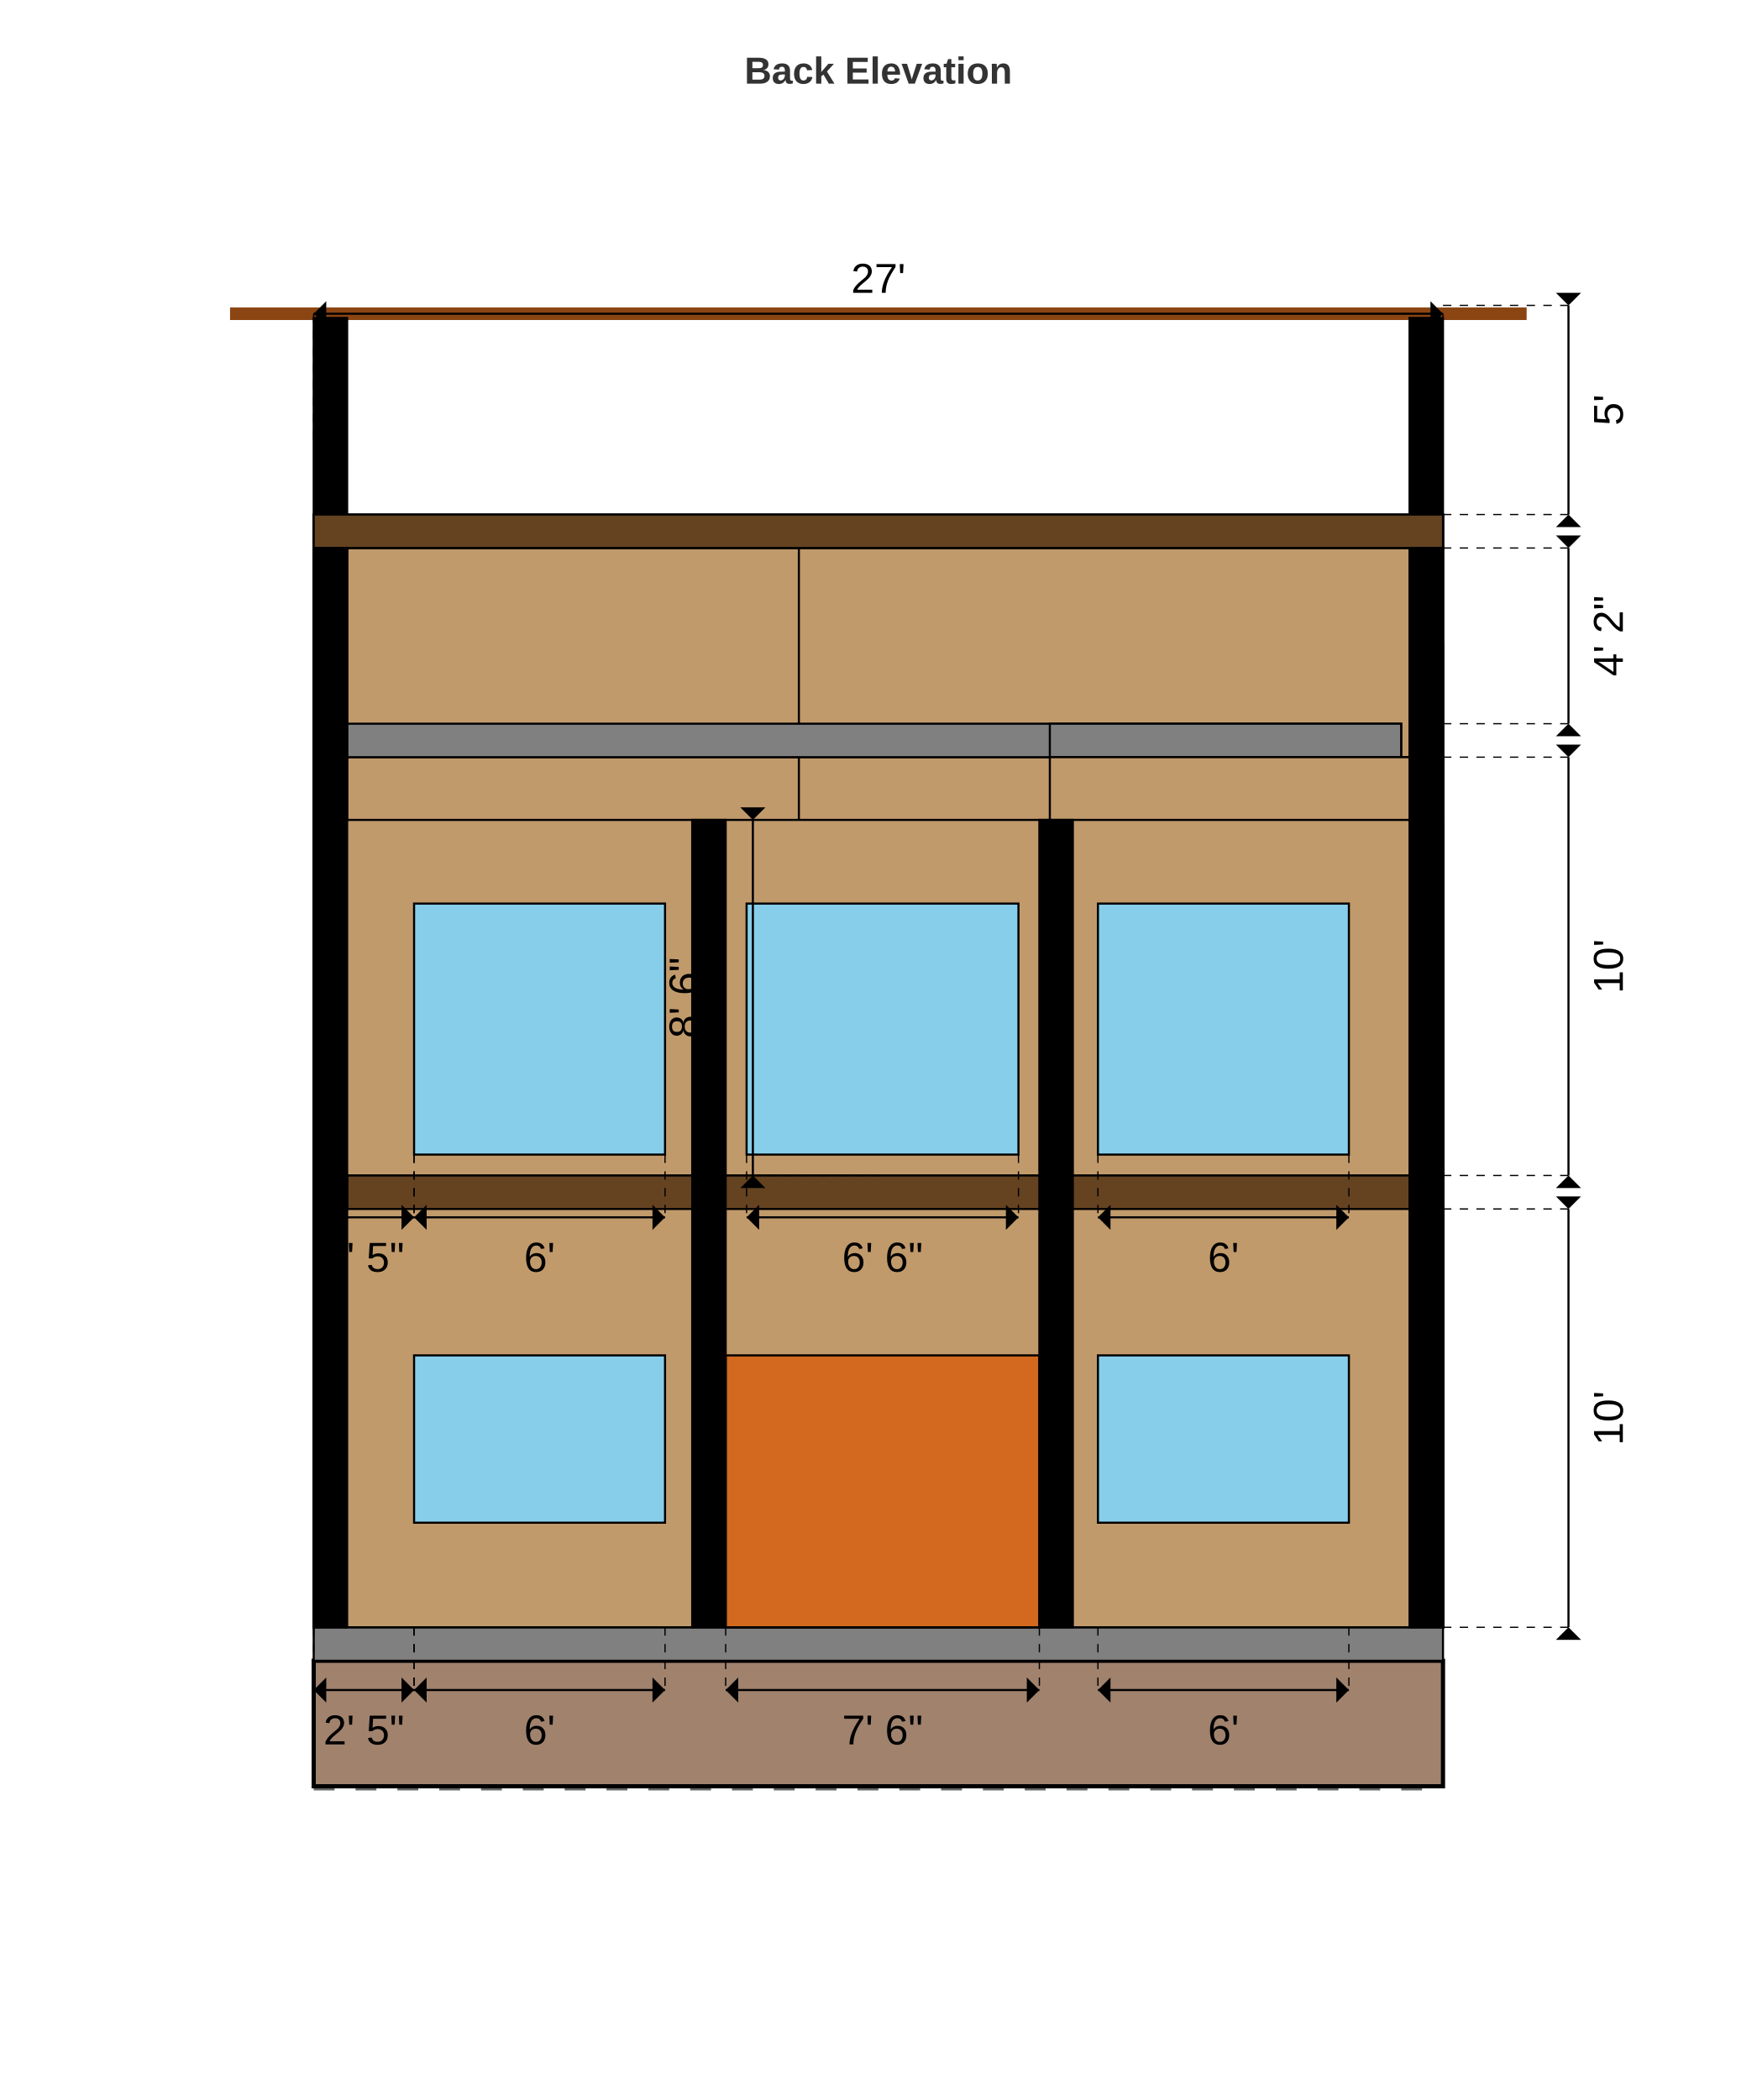
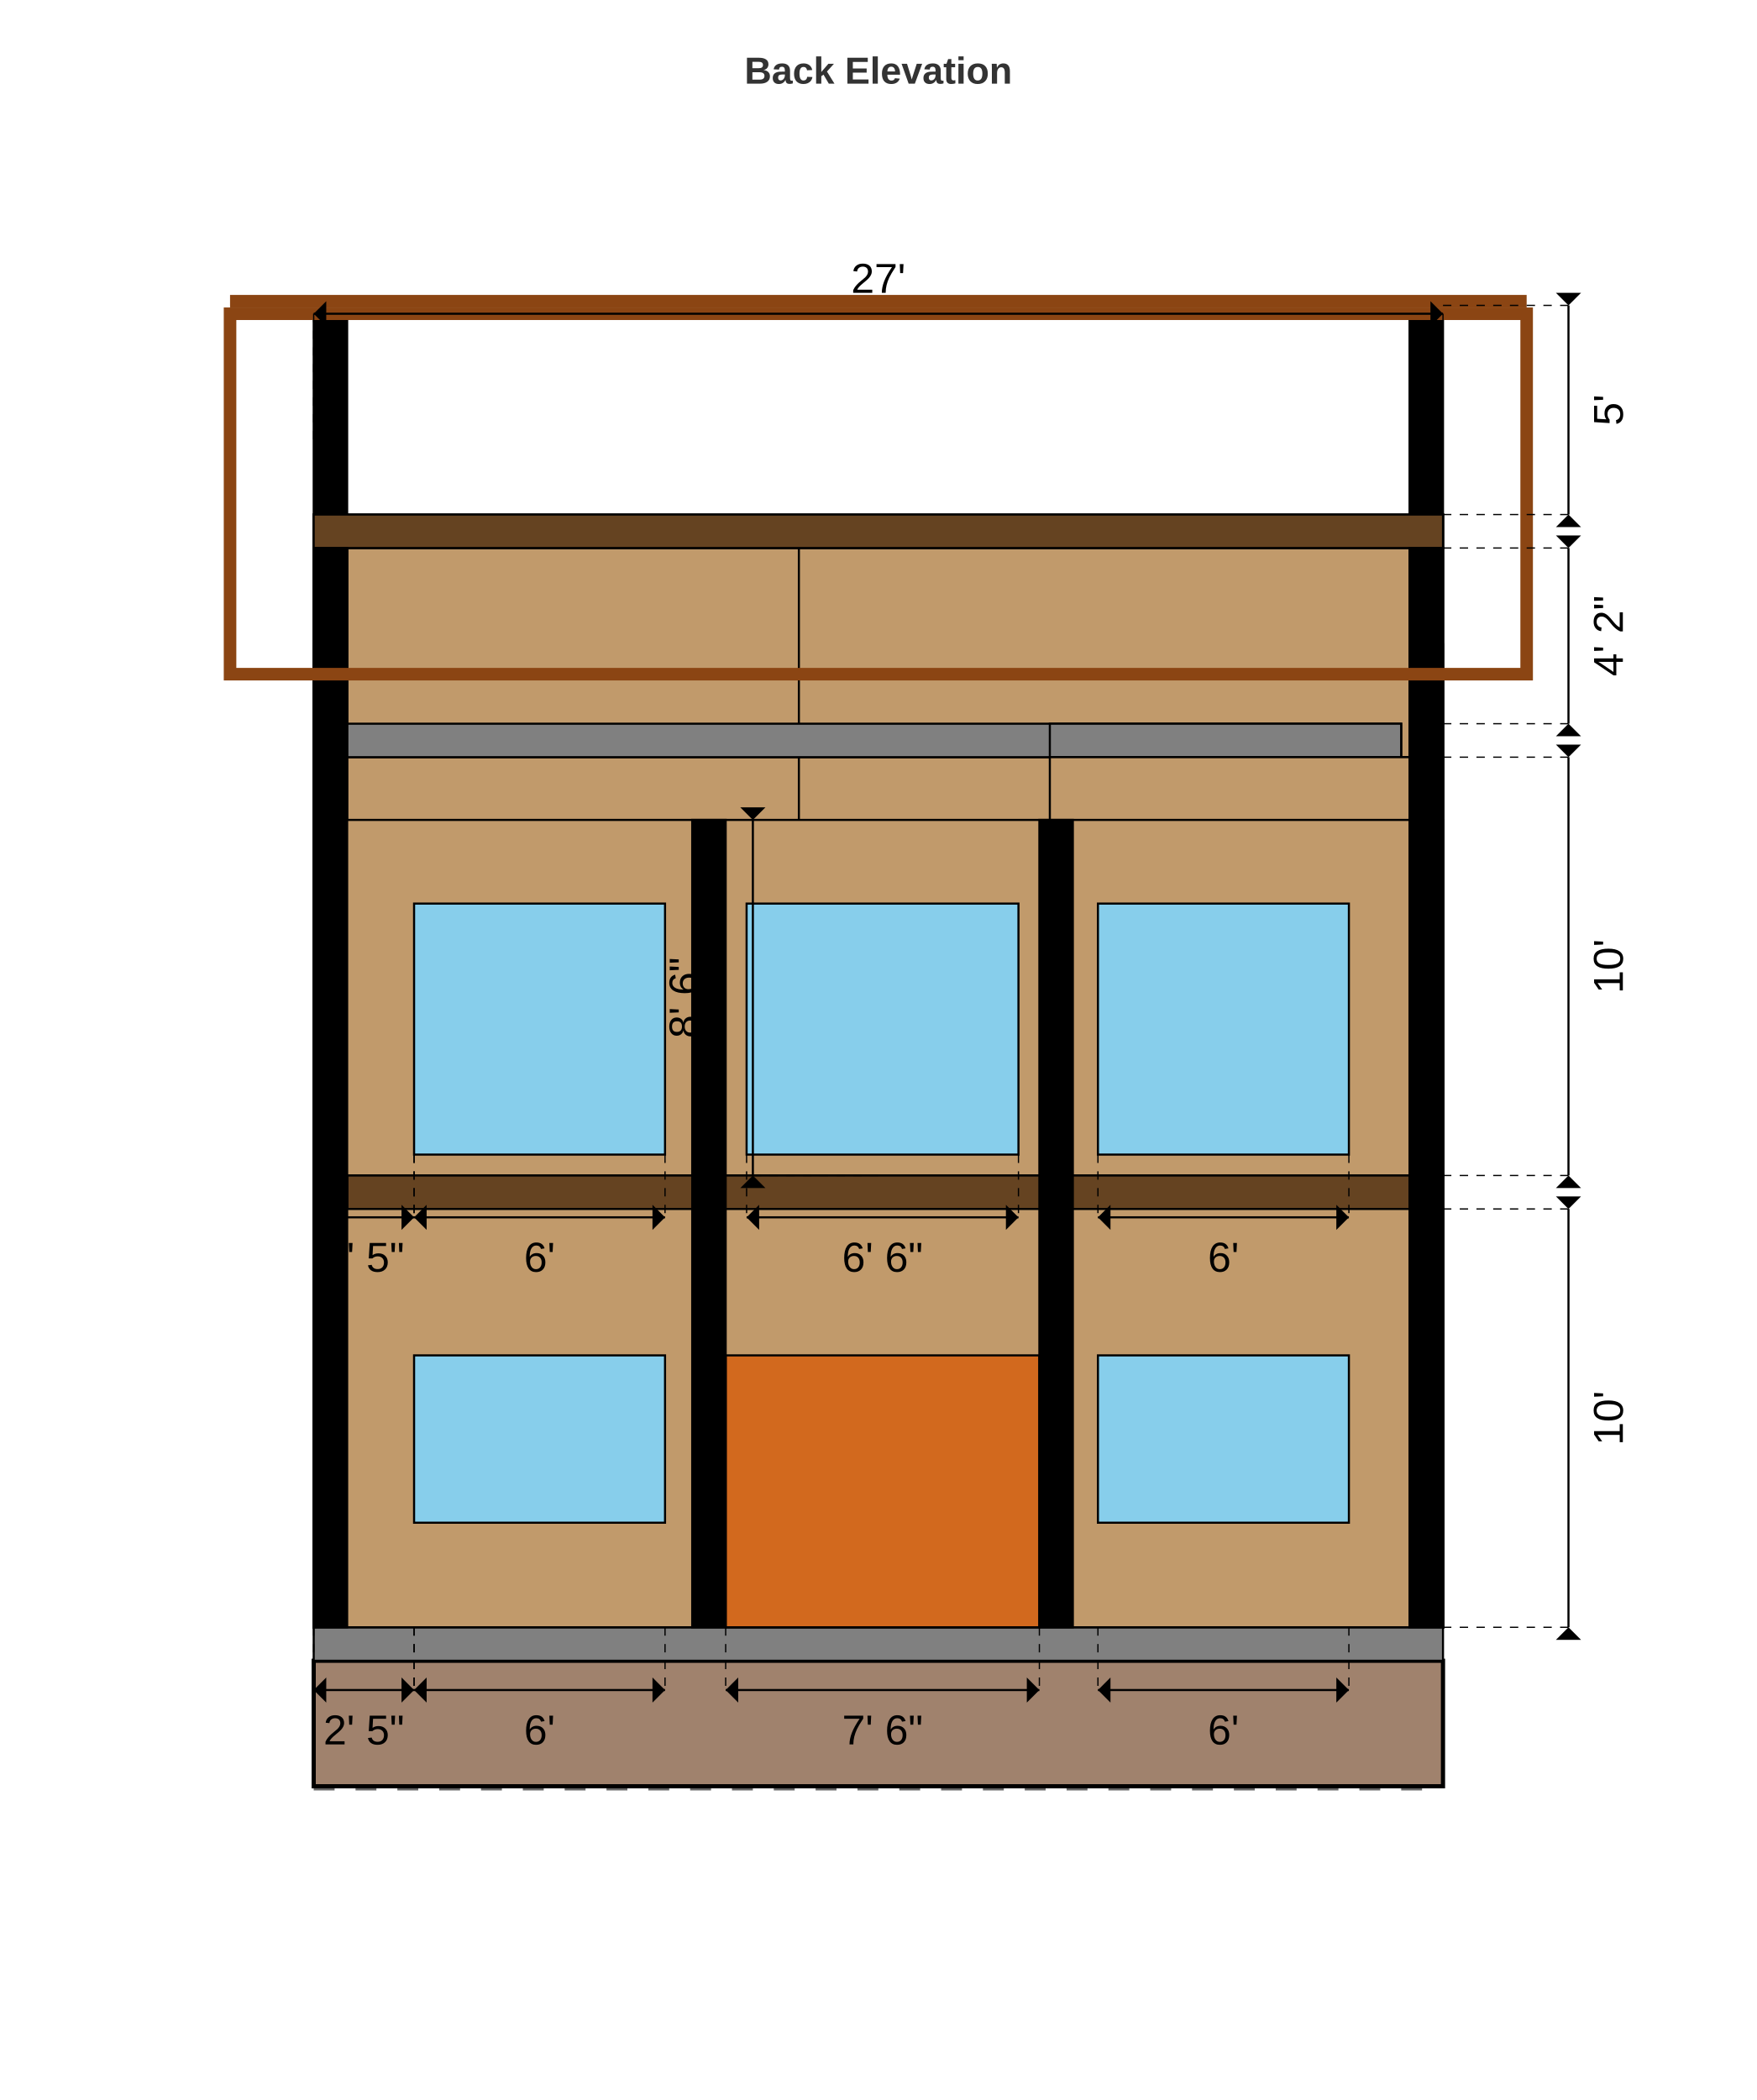
<svg xmlns="http://www.w3.org/2000/svg" width="840.0" height="1004.0" viewBox="0 0 840.0 1004.0">
  <defs>
    <style>
        text { font-family: Arial, sans-serif; }
    </style>
  </defs>
  <g transform="translate(150, 210) scale(2.0, 2.0)">
    <line x1="0" y1="322.0" x2="270" y2="322.0" stroke="#666" stroke-width="2" stroke-dasharray="5,5" />
    <rect x="0" y="292.0" width="270" height="30.0" fill="#A0826D" stroke="#000" stroke-width="1" />
-     <line x1="-20" y1="-30.0" x2="290" y2="-30.0" stroke="#8B4513" stroke-width="3" />
    <rect x="0" y="254.0" width="270" height="30.0" fill="#C19A6B" stroke="#000" stroke-width="0.5" />
    <rect x="110" y="214.0" width="50" height="70.0" fill="#D2691E" stroke="#000" stroke-width="0.5" />
    <rect x="0" y="146.0" width="270" height="30.0" fill="#C19A6B" stroke="#000" stroke-width="0.5" />
    <rect x="0.0" y="49.0" width="8" height="235.0" fill="#000" stroke="#000" stroke-width="0.5" />
    <rect x="102.0" y="49.0" width="8" height="235.0" fill="#000" stroke="#000" stroke-width="0.5" />
    <rect x="160.0" y="49.0" width="8" height="235.0" fill="#000" stroke="#000" stroke-width="0.5" />
    <rect x="262.0" y="49.0" width="8" height="235.0" fill="#000" stroke="#000" stroke-width="0.5" />
    <rect x="0" y="184.0" width="124" height="100.0" fill="#C19A6B" stroke="#000" stroke-width="0.5" />
    <rect x="35" y="219.0" width="50" height="40.0" fill="#87CEEB" stroke="#000" stroke-width="0.5" />
    <rect x="116" y="184.0" width="154" height="100.0" fill="#C19A6B" stroke="#000" stroke-width="0.5" />
    <rect x="124" y="219.0" width="30" height="65.0" fill="#D2691E" stroke="#000" stroke-width="0.5" />
    <rect x="187" y="219.0" width="50" height="40.0" fill="#87CEEB" stroke="#000" stroke-width="0.5" />
    <rect x="0" y="26.0" width="124" height="150.0" fill="#C19A6B" stroke="#000" stroke-width="0.5" />
    <rect x="25" y="106.0" width="80" height="65.0" fill="#87CEEB" stroke="#000" stroke-width="0.5" />
    <rect x="116" y="26.0" width="154" height="150.0" fill="#C19A6B" stroke="#000" stroke-width="0.5" />
    <rect x="135" y="106.0" width="80" height="65.0" fill="#87CEEB" stroke="#000" stroke-width="0.5" />
    <rect x="0" y="18.0" width="270" height="8.0" fill="#654321" stroke="#000" stroke-width="0.5" />
    <rect x="0.0" y="26.0" width="8" height="258.0" fill="#000" stroke="#000" stroke-width="0.5" />
    <rect x="262.0" y="26.0" width="8" height="258.0" fill="#000" stroke="#000" stroke-width="0.5" />
    <rect x="0" y="184.0" width="124" height="100.0" fill="#C19A6B" stroke="#000" stroke-width="0.5" />
    <rect x="90" y="219.0" width="30" height="65.0" fill="#D2691E" stroke="#000" stroke-width="0.5" />
    <rect x="116" y="184.0" width="154" height="100.0" fill="#C19A6B" stroke="#000" stroke-width="0.5" />
    <rect x="124" y="219.0" width="30" height="65.0" fill="#D2691E" stroke="#000" stroke-width="0.5" />
    <rect x="0" y="76.0" width="124" height="100.0" fill="#C19A6B" stroke="#000" stroke-width="0.5" />
    <rect x="90" y="111.0" width="30" height="65.0" fill="#D2691E" stroke="#000" stroke-width="0.5" />
    <rect x="116" y="76.0" width="154" height="100.0" fill="#C19A6B" stroke="#000" stroke-width="0.5" />
    <rect x="124" y="111.0" width="30" height="65.0" fill="#D2691E" stroke="#000" stroke-width="0.5" />
    <rect x="0.0" y="-29.0" width="8" height="313.0" fill="#000" stroke="#000" stroke-width="0.5" />
    <rect x="262.0" y="-29.0" width="8" height="313.0" fill="#000" stroke="#000" stroke-width="0.5" />
    <rect x="8" y="68.0" width="252" height="8.0" fill="#808080" stroke="#000" stroke-width="0.5" />
    <rect x="0" y="176.0" width="270" height="8.0" fill="#808080" stroke="#000" stroke-width="0.5" />
    <rect x="0" y="18.0" width="8" height="8.0" fill="#654321" stroke="#000" stroke-width="0.5" />
    <rect x="262" y="18.0" width="8" height="8.0" fill="#654321" stroke="#000" stroke-width="0.5" />
    <rect x="136" y="184.0" width="40" height="100.0" fill="#C19A6B" stroke="#000" stroke-width="0.5" />
    <rect x="0" y="18.0" width="270" height="8.0" fill="#654321" stroke="#000" stroke-width="0.5" />
    <rect x="176" y="68.0" width="84" height="8.0" fill="#808080" stroke="#000" stroke-width="0.5" />
    <rect x="176" y="184.0" width="94" height="100.0" fill="#C19A6B" stroke="#000" stroke-width="0.5" />
    <rect x="176" y="76.0" width="94" height="100.0" fill="#C19A6B" stroke="#000" stroke-width="0.5" />
    <rect x="40.0" y="184.0" width="8" height="100.0" fill="#000" stroke="#000" stroke-width="0.5" />
    <rect x="0.0" y="26.0" width="8" height="258.0" fill="#000" stroke="#000" stroke-width="0.5" />
    <rect x="262.0" y="26.0" width="8" height="258.0" fill="#000" stroke="#000" stroke-width="0.5" />
    <rect x="40" y="176.0" width="230" height="8.0" fill="#808080" stroke="#000" stroke-width="0.5" />
    <g class="staircase-elevation">
      <line x1="8.0" y1="284.0" x2="8.0" y2="279.0" stroke="#000" stroke-width="0.5" />
      <line x1="8.0" y1="279.0" x2="9.5" y2="279.0" stroke="#000" stroke-width="0.5" />
      <rect x="8.0" y="279.0" width="1.5" height="5.0" fill="#C19A6B" opacity="0.7" />
      <line x1="9.5" y1="279.0" x2="9.5" y2="274.0" stroke="#000" stroke-width="0.5" />
      <line x1="9.5" y1="274.0" x2="11.0" y2="274.0" stroke="#000" stroke-width="0.5" />
      <rect x="9.5" y="274.0" width="1.5" height="5.0" fill="#C19A6B" opacity="0.7" />
      <line x1="11.0" y1="274.0" x2="11.0" y2="269.0" stroke="#000" stroke-width="0.5" />
      <line x1="11.0" y1="269.0" x2="12.5" y2="269.0" stroke="#000" stroke-width="0.5" />
      <rect x="11.0" y="269.0" width="1.5" height="5.0" fill="#C19A6B" opacity="0.7" />
      <line x1="12.5" y1="269.0" x2="12.5" y2="264.0" stroke="#000" stroke-width="0.5" />
      <line x1="12.5" y1="264.0" x2="14.0" y2="264.0" stroke="#000" stroke-width="0.5" />
      <rect x="12.5" y="264.0" width="1.5" height="5.0" fill="#C19A6B" opacity="0.7" />
      <line x1="14.0" y1="264.0" x2="14.0" y2="259.0" stroke="#000" stroke-width="0.5" />
      <line x1="14.0" y1="259.0" x2="15.5" y2="259.0" stroke="#000" stroke-width="0.5" />
      <rect x="14.0" y="259.0" width="1.5" height="5.0" fill="#C19A6B" opacity="0.7" />
      <line x1="15.5" y1="259.0" x2="15.5" y2="254.0" stroke="#000" stroke-width="0.5" />
      <line x1="15.5" y1="254.0" x2="17.0" y2="254.0" stroke="#000" stroke-width="0.5" />
      <rect x="15.5" y="254.0" width="1.5" height="5.0" fill="#C19A6B" opacity="0.7" />
      <line x1="17.0" y1="254.0" x2="17.0" y2="249.0" stroke="#000" stroke-width="0.5" />
      <line x1="17.0" y1="249.0" x2="18.5" y2="249.0" stroke="#000" stroke-width="0.5" />
      <rect x="17.0" y="249.0" width="1.5" height="5.0" fill="#C19A6B" opacity="0.7" />
      <line x1="18.5" y1="249.0" x2="18.5" y2="244.0" stroke="#000" stroke-width="0.5" />
      <line x1="18.5" y1="244.0" x2="20.0" y2="244.0" stroke="#000" stroke-width="0.5" />
      <rect x="18.5" y="244.0" width="1.5" height="5.0" fill="#C19A6B" opacity="0.7" />
      <line x1="20.0" y1="244.0" x2="20.0" y2="239.0" stroke="#000" stroke-width="0.5" />
      <line x1="20.0" y1="239.0" x2="21.5" y2="239.0" stroke="#000" stroke-width="0.5" />
      <rect x="20.0" y="239.0" width="1.5" height="5.0" fill="#C19A6B" opacity="0.7" />
      <line x1="21.5" y1="239.0" x2="21.5" y2="234.0" stroke="#000" stroke-width="0.5" />
      <line x1="21.5" y1="234.0" x2="23.0" y2="234.0" stroke="#000" stroke-width="0.5" />
      <rect x="21.5" y="234.0" width="1.5" height="5.0" fill="#C19A6B" opacity="0.7" />
      <line x1="23.0" y1="234.0" x2="23.0" y2="229.0" stroke="#000" stroke-width="0.5" />
      <line x1="23.0" y1="229.0" x2="24.5" y2="229.0" stroke="#000" stroke-width="0.5" />
      <rect x="23.0" y="229.0" width="1.5" height="5.0" fill="#C19A6B" opacity="0.7" />
      <line x1="24.5" y1="229.0" x2="24.5" y2="224.0" stroke="#000" stroke-width="0.5" />
      <line x1="24.5" y1="224.0" x2="26.0" y2="224.0" stroke="#000" stroke-width="0.5" />
      <rect x="24.5" y="224.0" width="1.5" height="5.0" fill="#C19A6B" opacity="0.7" />
      <line x1="26.0" y1="224.0" x2="26.0" y2="219.0" stroke="#000" stroke-width="0.5" />
      <line x1="26.0" y1="219.0" x2="27.5" y2="219.0" stroke="#000" stroke-width="0.5" />
      <rect x="26.0" y="219.0" width="1.5" height="5.0" fill="#C19A6B" opacity="0.7" />
      <line x1="27.5" y1="219.0" x2="27.5" y2="214.0" stroke="#000" stroke-width="0.5" />
      <line x1="27.5" y1="214.0" x2="29.0" y2="214.0" stroke="#000" stroke-width="0.5" />
      <rect x="27.5" y="214.0" width="1.5" height="5.0" fill="#C19A6B" opacity="0.7" />
      <line x1="29.0" y1="214.0" x2="29.0" y2="209.0" stroke="#000" stroke-width="0.5" />
      <line x1="29.0" y1="209.0" x2="30.5" y2="209.0" stroke="#000" stroke-width="0.5" />
      <rect x="29.0" y="209.0" width="1.5" height="5.0" fill="#C19A6B" opacity="0.7" />
      <line x1="30.5" y1="209.0" x2="30.5" y2="204.0" stroke="#000" stroke-width="0.5" />
      <line x1="30.5" y1="204.0" x2="32.0" y2="204.0" stroke="#000" stroke-width="0.5" />
      <rect x="30.5" y="204.0" width="1.5" height="5.0" fill="#C19A6B" opacity="0.7" />
      <line x1="32.0" y1="204.0" x2="32.0" y2="199.0" stroke="#000" stroke-width="0.5" />
      <line x1="32.0" y1="199.0" x2="33.5" y2="199.0" stroke="#000" stroke-width="0.5" />
      <rect x="32.0" y="199.0" width="1.5" height="5.0" fill="#C19A6B" opacity="0.7" />
      <line x1="33.5" y1="199.0" x2="33.5" y2="194.0" stroke="#000" stroke-width="0.5" />
      <line x1="33.5" y1="194.0" x2="35.0" y2="194.0" stroke="#000" stroke-width="0.5" />
      <rect x="33.5" y="194.0" width="1.5" height="5.0" fill="#C19A6B" opacity="0.7" />
      <line x1="35.0" y1="194.0" x2="35.0" y2="189.0" stroke="#000" stroke-width="0.5" />
      <line x1="35.0" y1="189.0" x2="36.5" y2="189.0" stroke="#000" stroke-width="0.5" />
      <rect x="35.0" y="189.0" width="1.5" height="5.0" fill="#C19A6B" opacity="0.7" />
      <line x1="36.5" y1="189.0" x2="36.5" y2="184.0" stroke="#000" stroke-width="0.5" />
      <line x1="36.5" y1="184.0" x2="38.0" y2="184.0" stroke="#000" stroke-width="0.5" />
      <rect x="36.5" y="184.0" width="1.5" height="5.0" fill="#C19A6B" opacity="0.7" />
      <line x1="38.0" y1="184.0" x2="38.0" y2="284.0" stroke="#000" stroke-width="0.5" />
      <line x1="8" y1="284.0" x2="38.0" y2="284.0" stroke="#000" stroke-width="0.5" />
    </g>
    <rect x="0" y="91.0" width="270" height="85.0" fill="#C19A6B" stroke="#000" stroke-width="0.5" />
    <rect x="24" y="111.0" width="60" height="60.0" fill="#87CEEB" stroke="#000" stroke-width="0.5" />
    <rect x="103.5" y="111.0" width="65" height="60.0" fill="#87CEEB" stroke="#000" stroke-width="0.5" />
    <rect x="187.5" y="111.0" width="60" height="60.0" fill="#87CEEB" stroke="#000" stroke-width="0.5" />
    <rect x="8" y="176.0" width="254" height="8.0" fill="#654321" stroke="#000" stroke-width="0.5" />
    <rect x="262" y="176.0" width="8" height="8.0" fill="#654321" stroke="#000" stroke-width="0.5" />
    <rect x="0" y="176.0" width="8" height="8.0" fill="#654321" stroke="#000" stroke-width="0.5" />
    <rect x="0" y="284.0" width="270" height="8.0" fill="#808080" stroke="#000" stroke-width="0.5" />
    <rect x="0" y="184.0" width="270" height="100.0" fill="#C19A6B" stroke="#000" stroke-width="0.5" />
    <rect x="98.5" y="219.0" width="75" height="65.0" fill="#D2691E" stroke="#000" stroke-width="0.5" />
    <rect x="24" y="219.0" width="60" height="40.0" fill="#87CEEB" stroke="#000" stroke-width="0.5" />
    <rect x="187.5" y="219.0" width="60" height="40.0" fill="#87CEEB" stroke="#000" stroke-width="0.5" />
    <rect x="0.0" y="91.0" width="8" height="193.0" fill="#000" stroke="#000" stroke-width="0.5" />
    <rect x="90.5" y="91.0" width="8" height="193.0" fill="#000" stroke="#000" stroke-width="0.5" />
    <rect x="173.5" y="91.0" width="8" height="193.0" fill="#000" stroke="#000" stroke-width="0.5" />
    <rect x="262.0" y="91.0" width="8" height="193.0" fill="#000" stroke="#000" stroke-width="0.5" />
+     <rect x="-20" y="-30.0" width="310" height="86.16" fill="none" stroke="#8B4513" stroke-width="3" />
+     <line x1="-20" y1="-33.0" x2="290" y2="-33.0" stroke="#8B4513" stroke-width="3" />
    <g class="dimension">
      <line x1="300" y1="284.0" x2="300" y2="184.0" stroke="#000" stroke-width="0.5" />
      <line x1="270" y1="284.0" x2="300" y2="284.0" stroke="#000" stroke-width="0.3" stroke-dasharray="2,2" />
      <line x1="270" y1="184.0" x2="300" y2="184.0" stroke="#000" stroke-width="0.3" stroke-dasharray="2,2" />
      <polygon points="300,284.0 297,287.0 303,287.0" fill="#000" />
      <polygon points="300,184.0 297,181.0 303,181.0" fill="#000" />
      <text x="313" y="234.0" text-anchor="middle" font-size="10" fill="#000" transform="rotate(-90 313 234.0)">10'</text>
    </g>
    <g class="dimension">
      <line x1="300" y1="176.0" x2="300" y2="76.0" stroke="#000" stroke-width="0.5" />
      <line x1="270" y1="176.0" x2="300" y2="176.0" stroke="#000" stroke-width="0.3" stroke-dasharray="2,2" />
      <line x1="270" y1="76.0" x2="300" y2="76.0" stroke="#000" stroke-width="0.3" stroke-dasharray="2,2" />
      <polygon points="300,176.0 297,179.0 303,179.0" fill="#000" />
      <polygon points="300,76.0 297,73.0 303,73.0" fill="#000" />
      <text x="313" y="126.0" text-anchor="middle" font-size="10" fill="#000" transform="rotate(-90 313 126.0)">10'</text>
    </g>
    <g class="dimension">
      <line x1="300" y1="68.0" x2="300" y2="26.0" stroke="#000" stroke-width="0.5" />
      <line x1="270" y1="68.0" x2="300" y2="68.0" stroke="#000" stroke-width="0.3" stroke-dasharray="2,2" />
      <line x1="270" y1="26.0" x2="300" y2="26.0" stroke="#000" stroke-width="0.3" stroke-dasharray="2,2" />
      <polygon points="300,68.0 297,71.0 303,71.0" fill="#000" />
      <polygon points="300,26.0 297,23.0 303,23.0" fill="#000" />
      <text x="313" y="47.0" text-anchor="middle" font-size="10" fill="#000" transform="rotate(-90 313 47.0)">4' 2"</text>
    </g>
    <g class="dimension">
      <line x1="300" y1="18.0" x2="300" y2="-32.0" stroke="#000" stroke-width="0.5" />
      <line x1="270" y1="18.0" x2="300" y2="18.0" stroke="#000" stroke-width="0.3" stroke-dasharray="2,2" />
      <line x1="270" y1="-32.0" x2="300" y2="-32.0" stroke="#000" stroke-width="0.3" stroke-dasharray="2,2" />
      <polygon points="300,18.0 297,21.0 303,21.0" fill="#000" />
      <polygon points="300,-32.0 297,-35.0 303,-35.0" fill="#000" />
      <text x="313" y="-7.0" text-anchor="middle" font-size="10" fill="#000" transform="rotate(-90 313 -7.0)">5'</text>
    </g>
    <g class="dimension">
      <line x1="0" y1="-30.0" x2="270" y2="-30.0" stroke="#000" stroke-width="0.5" />
      <line x1="0" y1="0.0" x2="0" y2="-30.0" stroke="#000" stroke-width="0.3" stroke-dasharray="2,2" />
      <line x1="270" y1="0.0" x2="270" y2="-30.0" stroke="#000" stroke-width="0.3" stroke-dasharray="2,2" />
      <polygon points="0,-30.0 3,-33.0 3,-27.0" fill="#000" />
      <polygon points="270,-30.0 267,-33.0 267,-27.0" fill="#000" />
      <text x="135.0" y="-35.0" text-anchor="middle" font-size="10" fill="#000">27'</text>
    </g>
    <g class="dimension">
      <line x1="0" y1="186.0" x2="24" y2="186.0" stroke="#000" stroke-width="0.5" />
      <line x1="0" y1="171.0" x2="0" y2="186.0" stroke="#000" stroke-width="0.3" stroke-dasharray="2,2" />
      <line x1="24" y1="171.0" x2="24" y2="186.0" stroke="#000" stroke-width="0.3" stroke-dasharray="2,2" />
      <polygon points="0,186.0 3,183.0 3,189.0" fill="#000" />
      <polygon points="24,186.0 21,183.0 21,189.0" fill="#000" />
      <text x="12.0" y="199.0" text-anchor="middle" font-size="10" fill="#000">2' 5"</text>
    </g>
    <g class="dimension">
      <line x1="24" y1="186.0" x2="84" y2="186.0" stroke="#000" stroke-width="0.5" />
      <line x1="24" y1="171.0" x2="24" y2="186.0" stroke="#000" stroke-width="0.3" stroke-dasharray="2,2" />
      <line x1="84" y1="171.0" x2="84" y2="186.0" stroke="#000" stroke-width="0.3" stroke-dasharray="2,2" />
      <polygon points="24,186.0 27,183.0 27,189.0" fill="#000" />
      <polygon points="84,186.0 81,183.0 81,189.0" fill="#000" />
      <text x="54.0" y="199.0" text-anchor="middle" font-size="10" fill="#000">6'</text>
    </g>
    <g class="dimension">
      <line x1="103.5" y1="186.0" x2="168.5" y2="186.0" stroke="#000" stroke-width="0.5" />
      <line x1="103.5" y1="171.0" x2="103.5" y2="186.0" stroke="#000" stroke-width="0.3" stroke-dasharray="2,2" />
      <line x1="168.5" y1="171.0" x2="168.5" y2="186.0" stroke="#000" stroke-width="0.3" stroke-dasharray="2,2" />
      <polygon points="103.5,186.0 106.5,183.0 106.5,189.0" fill="#000" />
      <polygon points="168.5,186.0 165.5,183.0 165.5,189.0" fill="#000" />
      <text x="136.0" y="199.0" text-anchor="middle" font-size="10" fill="#000">6' 6"</text>
    </g>
    <g class="dimension">
      <line x1="187.5" y1="186.0" x2="247.5" y2="186.0" stroke="#000" stroke-width="0.5" />
      <line x1="187.5" y1="171.0" x2="187.5" y2="186.0" stroke="#000" stroke-width="0.3" stroke-dasharray="2,2" />
      <line x1="247.5" y1="171.0" x2="247.5" y2="186.0" stroke="#000" stroke-width="0.3" stroke-dasharray="2,2" />
      <polygon points="187.5,186.0 190.5,183.0 190.5,189.0" fill="#000" />
      <polygon points="247.5,186.0 244.5,183.0 244.5,189.0" fill="#000" />
      <text x="217.5" y="199.0" text-anchor="middle" font-size="10" fill="#000">6'</text>
    </g>
    <g class="dimension">
      <line x1="0" y1="299.0" x2="24" y2="299.0" stroke="#000" stroke-width="0.5" />
      <line x1="0" y1="284.0" x2="0" y2="299.0" stroke="#000" stroke-width="0.3" stroke-dasharray="2,2" />
      <line x1="24" y1="284.0" x2="24" y2="299.0" stroke="#000" stroke-width="0.3" stroke-dasharray="2,2" />
      <polygon points="0,299.0 3,296.0 3,302.0" fill="#000" />
      <polygon points="24,299.0 21,296.0 21,302.0" fill="#000" />
      <text x="12.0" y="312.0" text-anchor="middle" font-size="10" fill="#000">2' 5"</text>
    </g>
    <g class="dimension">
      <line x1="24" y1="299.0" x2="84" y2="299.0" stroke="#000" stroke-width="0.5" />
      <line x1="24" y1="284.0" x2="24" y2="299.0" stroke="#000" stroke-width="0.3" stroke-dasharray="2,2" />
      <line x1="84" y1="284.0" x2="84" y2="299.0" stroke="#000" stroke-width="0.3" stroke-dasharray="2,2" />
      <polygon points="24,299.0 27,296.0 27,302.0" fill="#000" />
      <polygon points="84,299.0 81,296.0 81,302.0" fill="#000" />
      <text x="54.0" y="312.0" text-anchor="middle" font-size="10" fill="#000">6'</text>
    </g>
    <g class="dimension">
      <line x1="98.5" y1="299.0" x2="173.5" y2="299.0" stroke="#000" stroke-width="0.5" />
      <line x1="98.5" y1="284.0" x2="98.5" y2="299.0" stroke="#000" stroke-width="0.3" stroke-dasharray="2,2" />
      <line x1="173.5" y1="284.0" x2="173.5" y2="299.0" stroke="#000" stroke-width="0.3" stroke-dasharray="2,2" />
      <polygon points="98.5,299.0 101.5,296.0 101.5,302.0" fill="#000" />
      <polygon points="173.5,299.0 170.5,296.0 170.5,302.0" fill="#000" />
      <text x="136.0" y="312.0" text-anchor="middle" font-size="10" fill="#000">7' 6"</text>
    </g>
    <g class="dimension">
      <line x1="187.5" y1="299.0" x2="247.5" y2="299.0" stroke="#000" stroke-width="0.5" />
      <line x1="187.5" y1="284.0" x2="187.5" y2="299.0" stroke="#000" stroke-width="0.3" stroke-dasharray="2,2" />
      <line x1="247.5" y1="284.0" x2="247.5" y2="299.0" stroke="#000" stroke-width="0.3" stroke-dasharray="2,2" />
      <polygon points="187.5,299.0 190.5,296.0 190.5,302.0" fill="#000" />
      <polygon points="247.5,299.0 244.5,296.0 244.5,302.0" fill="#000" />
      <text x="217.5" y="312.0" text-anchor="middle" font-size="10" fill="#000">6'</text>
    </g>
    <g class="dimension">
      <line x1="105.0" y1="176.0" x2="105.0" y2="91.0" stroke="#000" stroke-width="0.5" />
      <line x1="135.0" y1="176.0" x2="105.0" y2="176.0" stroke="#000" stroke-width="0.3" stroke-dasharray="2,2" />
      <line x1="135.0" y1="91.0" x2="105.0" y2="91.0" stroke="#000" stroke-width="0.3" stroke-dasharray="2,2" />
      <polygon points="105.0,176.0 102.0,179.0 108.0,179.0" fill="#000" />
      <polygon points="105.0,91.0 102.0,88.0 108.0,88.0" fill="#000" />
      <text x="92.0" y="133.5" text-anchor="middle" font-size="10" fill="#000" transform="rotate(-90 92.0 133.5)">8' 6"</text>
    </g>
  </g>
  <text x="420.0" y="40.0" text-anchor="middle" font-size="18" font-weight="bold" fill="#333">Back Elevation</text>
</svg>
